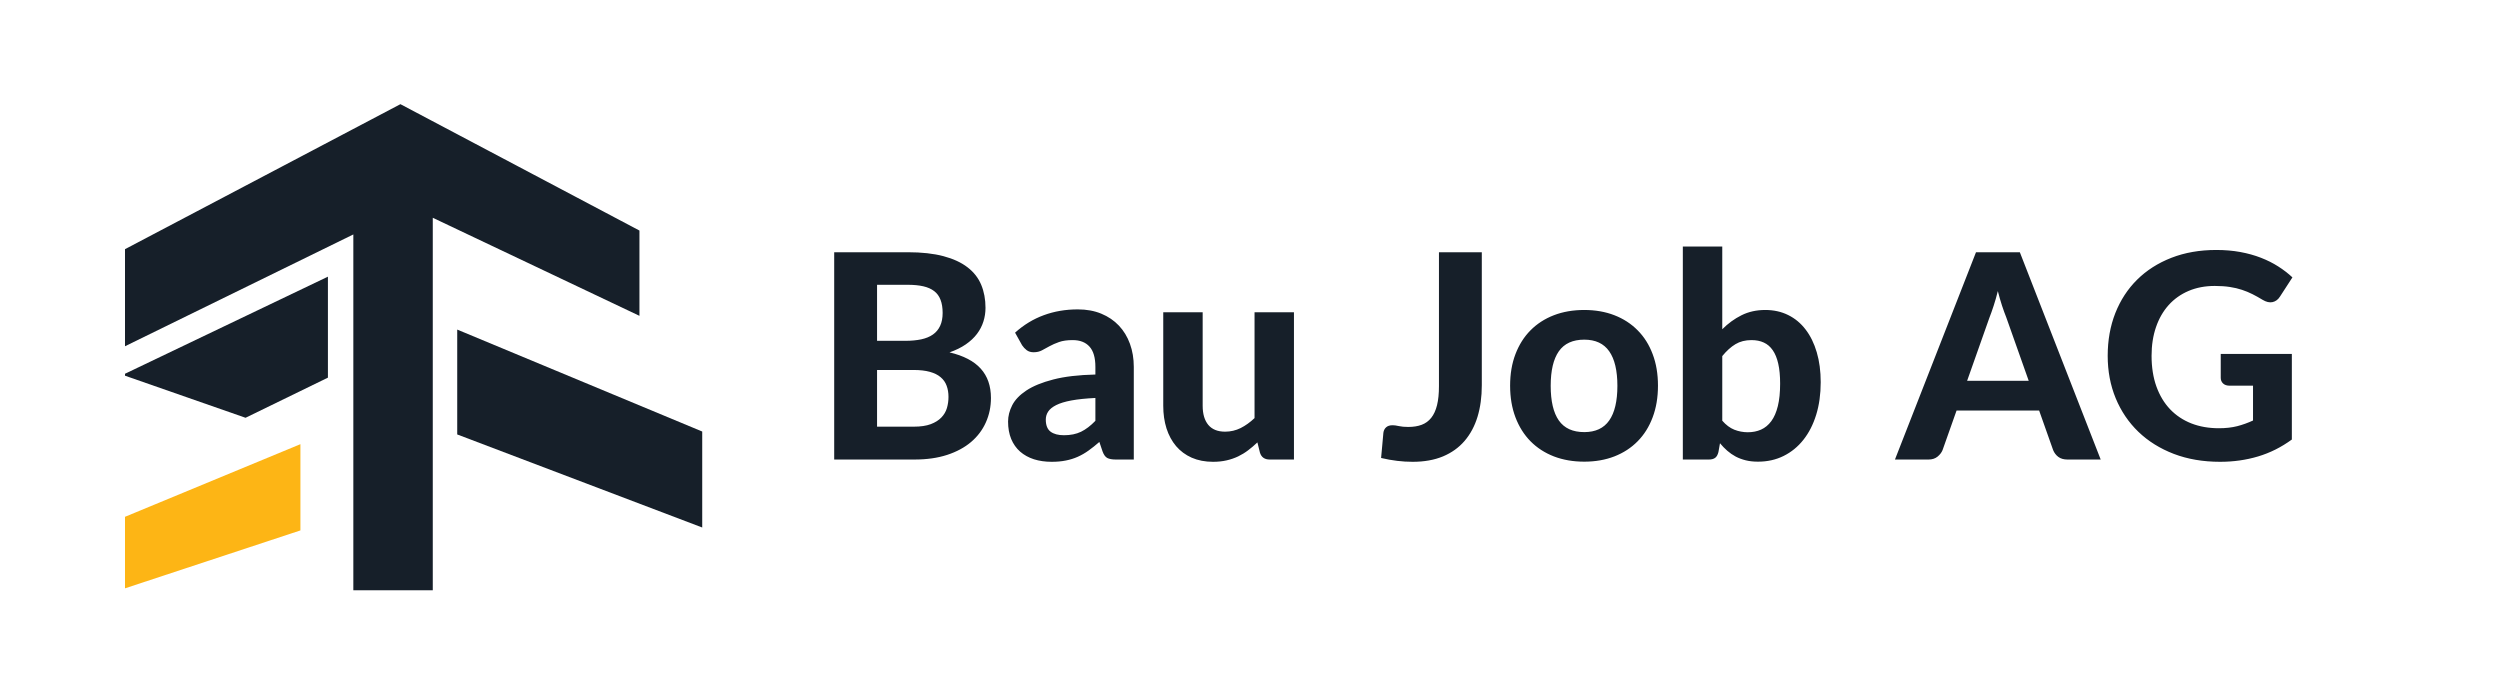
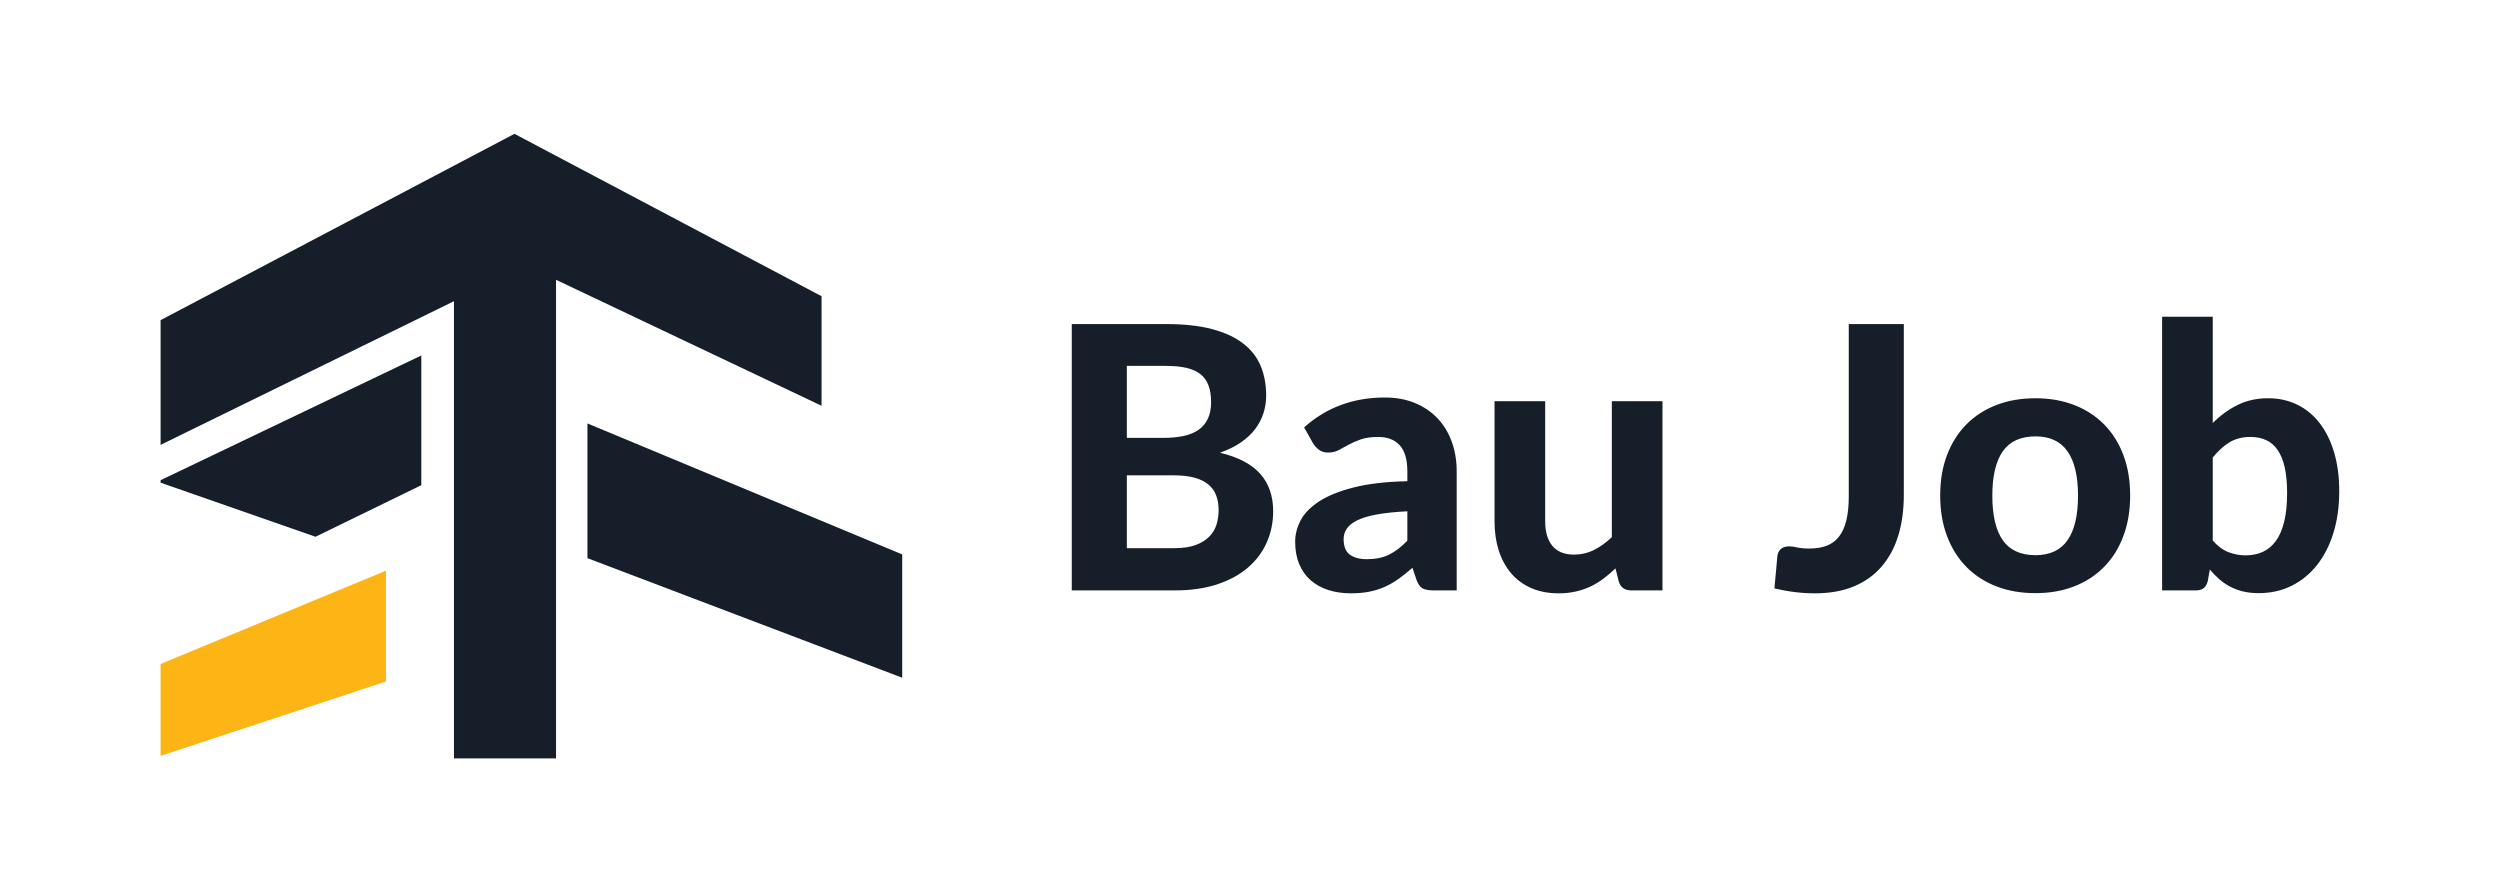
- <svg xmlns="http://www.w3.org/2000/svg" viewBox="0 0 1800 500" role="img" aria-labelledby="title desc">
+ <svg xmlns="http://www.w3.org/2000/svg" viewBox="0 0 1401 500" role="img" aria-labelledby="title desc">
  <polygon points="90.0,179.4 288.3,75.0 460.4,166.0 460.4,227.4 311.6,156.8 311.6,425.0 254.4,425.0 254.4,168.8 90.0,249.3" fill="#161F29" />
  <polygon points="90.0,269.1 236.1,199.2 236.1,271.9 176.8,300.8 90.0,270.5" fill="#161F29" />
  <polygon points="90.0,372.1 216.3,319.8 216.3,381.9 90.0,423.6" fill="#FDB515" />
  <polygon points="329.2,237.3 505.6,310.7 505.6,379.8 329.2,312.8" fill="#161F29" />
-   <path d="M 657.94 307.2 Q 665.33 307.2 670.12 305.4 Q 674.91 303.6 677.77 300.61 Q 680.66 297.62 681.79 293.77 Q 682.91 289.91 682.91 285.79 Q 682.91 281.29 681.56 277.69 Q 680.25 274.09 677.26 271.59 Q 674.3 269.05 669.51 267.73 Q 664.72 266.38 657.71 266.38 L 631.48 266.38 L 631.48 307.2 L 657.94 307.2 Z M 631.48 205.05 L 631.48 245.39 L 651.77 245.39 Q 658.23 245.39 663.27 244.33 Q 668.32 243.24 671.7 240.86 Q 675.1 238.48 676.9 234.62 Q 678.7 230.76 678.7 225.33 Q 678.7 219.77 677.19 215.88 Q 675.71 211.96 672.63 209.61 Q 669.54 207.23 664.82 206.14 Q 660.09 205.05 653.6 205.05 L 631.48 205.05 Z M 653.6 181.61 Q 668.64 181.61 679.28 184.44 Q 689.92 187.27 696.64 192.48 Q 703.39 197.65 706.48 205.08 Q 709.56 212.47 709.56 221.63 Q 709.56 226.78 708.05 231.5 Q 706.57 236.23 703.42 240.41 Q 700.3 244.55 695.35 247.96 Q 690.44 251.34 683.65 253.71 Q 698.86 257.31 706.15 265.45 Q 713.48 273.58 713.48 286.53 Q 713.48 295.98 709.82 304.12 Q 706.19 312.25 699.18 318.23 Q 692.17 324.17 681.95 327.52 Q 671.73 330.86 658.45 330.86 L 600.62 330.86 L 600.62 181.61 L 653.6 181.61 Z M 788.68 286.53 Q 778.27 287.05 771.39 288.33 Q 764.51 289.62 760.43 291.68 Q 756.38 293.73 754.67 296.37 Q 752.97 298.97 752.97 302.06 Q 752.97 308.23 756.41 310.8 Q 759.88 313.37 766.05 313.37 Q 773.12 313.37 778.33 310.87 Q 783.54 308.33 788.68 302.99 L 788.68 286.53 Z M 730.85 239.51 Q 740.21 231.08 751.52 226.94 Q 762.84 222.76 776.02 222.76 Q 785.47 222.76 792.93 225.85 Q 800.38 228.93 805.59 234.43 Q 810.8 239.92 813.56 247.54 Q 816.33 255.16 816.33 264.19 L 816.33 330.86 L 803.37 330.86 Q 799.35 330.86 797.23 329.74 Q 795.14 328.61 793.83 325.01 L 791.54 318.2 Q 787.53 321.7 783.76 324.4 Q 780.04 327.07 776.02 328.87 Q 772 330.67 767.4 331.57 Q 762.84 332.5 757.18 332.5 Q 750.21 332.5 744.42 330.67 Q 738.67 328.8 734.49 325.17 Q 730.34 321.51 728.06 316.07 Q 725.81 310.61 725.81 303.51 Q 725.81 297.62 728.8 291.77 Q 731.79 285.92 739.02 281.13 Q 746.28 276.34 758.37 273.23 Q 770.46 270.08 788.68 269.66 L 788.68 264.19 Q 788.68 254.23 784.44 249.57 Q 780.23 244.87 772.32 244.87 Q 766.44 244.87 762.52 246.26 Q 758.63 247.64 755.7 249.25 Q 752.78 250.82 750.21 252.24 Q 747.63 253.62 744.23 253.62 Q 741.24 253.62 739.24 252.14 Q 737.25 250.63 735.9 248.57 L 730.85 239.51 Z M 931.65 224.82 L 931.65 330.86 L 914.17 330.86 Q 908.7 330.86 907.16 325.91 L 905.33 318.52 Q 902.11 321.6 898.71 324.17 Q 895.33 326.75 891.47 328.61 Q 887.62 330.44 883.15 331.47 Q 878.68 332.5 873.44 332.5 Q 864.79 332.5 858.04 329.54 Q 851.33 326.55 846.79 321.22 Q 842.26 315.85 839.88 308.46 Q 837.54 301.03 837.54 292.19 L 837.54 224.82 L 865.92 224.82 L 865.92 292.19 Q 865.92 301.03 869.97 305.92 Q 874.05 310.8 882.06 310.8 Q 888.03 310.8 893.27 308.2 Q 898.51 305.56 903.27 301.03 L 903.27 224.82 L 931.65 224.82 Z M 1066.9 277.37 Q 1066.9 289.91 1063.82 300.07 Q 1060.73 310.19 1054.5 317.46 Q 1048.29 324.69 1038.94 328.61 Q 1029.58 332.5 1017.11 332.5 Q 1011.46 332.5 1005.96 331.82 Q 1000.46 331.18 994.39 329.74 Q 994.8 325.2 995.22 320.67 Q 995.64 316.14 996.03 311.64 Q 996.35 309.16 997.99 307.68 Q 999.63 306.17 1002.71 306.17 Q 1004.48 306.17 1007.18 306.78 Q 1009.91 307.4 1013.93 307.4 Q 1019.49 307.4 1023.61 305.85 Q 1027.72 304.31 1030.48 300.84 Q 1033.28 297.33 1034.66 291.74 Q 1036.05 286.12 1036.05 278.08 L 1036.05 181.61 L 1066.9 181.61 L 1066.9 277.37 Z M 1140.67 223.18 Q 1152.59 223.18 1162.37 226.97 Q 1172.14 230.76 1179.11 237.83 Q 1186.12 244.87 1189.91 254.97 Q 1193.74 265.03 1193.74 277.69 Q 1193.74 290.33 1189.91 300.48 Q 1186.12 310.61 1179.11 317.71 Q 1172.14 324.79 1162.37 328.61 Q 1152.59 332.4 1140.67 332.4 Q 1128.62 332.4 1118.78 328.61 Q 1108.97 324.79 1101.97 317.71 Q 1094.99 310.61 1091.13 300.48 Q 1087.28 290.33 1087.28 277.69 Q 1087.28 265.03 1091.13 254.97 Q 1094.99 244.87 1101.97 237.83 Q 1108.97 230.76 1118.78 226.97 Q 1128.62 223.18 1140.67 223.18 Z M 1140.67 311.12 Q 1152.79 311.12 1158.64 302.73 Q 1164.52 294.34 1164.52 277.79 Q 1164.52 261.33 1158.64 252.94 Q 1152.79 244.55 1140.67 244.55 Q 1128.23 244.55 1122.35 252.94 Q 1116.5 261.33 1116.5 277.79 Q 1116.5 294.34 1122.35 302.73 Q 1128.23 311.12 1140.67 311.12 Z M 1240.03 302.9 Q 1244.05 307.52 1248.71 309.39 Q 1253.4 311.22 1258.45 311.22 Q 1263.69 311.22 1267.96 309.32 Q 1272.24 307.4 1275.32 303.25 Q 1278.41 299.07 1280.05 292.38 Q 1281.69 285.7 1281.69 276.25 Q 1281.69 267.79 1280.34 261.88 Q 1279.02 255.96 1276.38 252.17 Q 1273.78 248.38 1269.95 246.64 Q 1266.16 244.87 1261.11 244.87 Q 1254.43 244.87 1249.54 247.8 Q 1244.66 250.72 1240.03 256.38 L 1240.03 302.9 Z M 1240.03 237.06 Q 1246.3 230.76 1253.91 226.97 Q 1261.53 223.18 1270.98 223.18 Q 1280.14 223.18 1287.5 226.84 Q 1294.87 230.47 1300.04 237.26 Q 1305.25 244.04 1308.08 253.68 Q 1310.91 263.29 1310.91 275.22 Q 1310.91 288.08 1307.66 298.62 Q 1304.41 309.16 1298.43 316.68 Q 1292.49 324.17 1284.19 328.29 Q 1275.93 332.4 1265.74 332.4 Q 1260.79 332.4 1256.87 331.41 Q 1252.98 330.44 1249.67 328.71 Q 1246.39 326.94 1243.63 324.53 Q 1240.86 322.12 1238.39 319.13 L 1237.26 325.52 Q 1236.52 328.48 1234.88 329.67 Q 1233.24 330.86 1230.45 330.86 L 1211.64 330.86 L 1211.64 177.5 L 1240.03 177.5 L 1240.03 237.06 Z M 1460.68 274.19 L 1444.51 228.51 Q 1443.06 224.91 1441.46 220.09 Q 1439.88 215.24 1438.44 209.58 Q 1437.02 215.33 1435.41 220.22 Q 1433.81 225.11 1432.39 228.71 L 1416.32 274.19 L 1460.68 274.19 Z M 1512.5 330.86 L 1488.55 330.86 Q 1484.53 330.86 1481.99 328.96 Q 1479.48 327.07 1478.26 324.08 L 1468.17 295.57 L 1408.73 295.57 L 1398.64 324.08 Q 1397.61 326.65 1395.04 328.77 Q 1392.47 330.86 1388.55 330.86 L 1364.37 330.86 L 1422.72 181.61 L 1454.28 181.61 L 1512.5 330.86 Z M 1598.93 254.84 L 1650.13 254.84 L 1650.13 316.46 Q 1638.72 324.79 1625.8 328.64 Q 1612.91 332.5 1598.51 332.5 Q 1580.09 332.5 1565.17 326.81 Q 1550.26 321.09 1539.65 310.9 Q 1529.08 300.71 1523.29 286.73 Q 1517.54 272.74 1517.54 256.19 Q 1517.54 239.41 1523.03 225.43 Q 1528.56 211.44 1538.72 201.38 Q 1548.91 191.29 1563.37 185.63 Q 1577.84 179.98 1595.71 179.98 Q 1604.97 179.98 1613 181.45 Q 1621.04 182.93 1627.82 185.57 Q 1634.61 188.2 1640.26 191.8 Q 1645.92 195.4 1650.55 199.71 L 1641.61 213.5 Q 1639.56 216.78 1636.24 217.52 Q 1632.97 218.23 1629.04 215.85 Q 1625.35 213.6 1621.78 211.8 Q 1618.24 210 1614.23 208.68 Q 1610.24 207.33 1605.48 206.62 Q 1600.76 205.88 1594.59 205.88 Q 1584.2 205.88 1575.75 209.48 Q 1567.33 213.08 1561.41 219.67 Q 1555.5 226.26 1552.32 235.52 Q 1549.13 244.78 1549.13 256.19 Q 1549.13 268.53 1552.61 278.27 Q 1556.11 287.98 1562.47 294.67 Q 1568.87 301.35 1577.77 304.86 Q 1586.68 308.33 1597.58 308.33 Q 1604.97 308.33 1610.79 306.85 Q 1616.6 305.34 1622.17 302.77 L 1622.17 277.69 L 1605.29 277.69 Q 1602.3 277.69 1600.6 276.09 Q 1598.93 274.48 1598.93 272.04 L 1598.93 254.84 Z" fill="#161F29" />
+   <path d="M 657.94 307.2 Q 665.33 307.2 670.12 305.4 Q 674.91 303.6 677.77 300.61 Q 680.66 297.62 681.79 293.77 Q 682.91 289.91 682.91 285.79 Q 682.91 281.29 681.56 277.69 Q 680.25 274.09 677.26 271.59 Q 674.3 269.05 669.51 267.73 Q 664.72 266.38 657.71 266.38 L 631.48 266.38 L 631.48 307.2 L 657.94 307.2 Z M 631.48 205.05 L 631.48 245.39 L 651.77 245.39 Q 658.23 245.39 663.27 244.33 Q 668.32 243.24 671.7 240.86 Q 675.1 238.48 676.9 234.62 Q 678.7 230.76 678.7 225.33 Q 678.7 219.77 677.19 215.88 Q 675.71 211.96 672.63 209.61 Q 669.54 207.23 664.82 206.14 Q 660.09 205.05 653.6 205.05 L 631.48 205.05 Z M 653.6 181.61 Q 668.64 181.61 679.28 184.44 Q 689.92 187.27 696.64 192.48 Q 703.39 197.65 706.48 205.08 Q 709.56 212.47 709.56 221.63 Q 709.56 226.78 708.05 231.5 Q 706.57 236.23 703.42 240.41 Q 700.3 244.55 695.35 247.96 Q 690.44 251.34 683.65 253.71 Q 698.86 257.31 706.15 265.45 Q 713.48 273.58 713.48 286.53 Q 713.48 295.98 709.82 304.12 Q 706.19 312.25 699.18 318.23 Q 692.17 324.17 681.95 327.52 Q 671.73 330.86 658.45 330.86 L 600.62 330.86 L 600.62 181.61 L 653.6 181.61 Z M 788.68 286.53 Q 778.27 287.05 771.39 288.33 Q 764.51 289.62 760.43 291.68 Q 756.38 293.73 754.67 296.37 Q 752.97 298.97 752.97 302.06 Q 752.97 308.23 756.41 310.8 Q 759.88 313.37 766.05 313.37 Q 773.12 313.37 778.33 310.87 Q 783.54 308.33 788.68 302.99 L 788.68 286.53 Z M 730.85 239.51 Q 740.21 231.08 751.52 226.94 Q 762.84 222.76 776.02 222.76 Q 785.47 222.76 792.93 225.85 Q 800.38 228.93 805.59 234.43 Q 810.8 239.92 813.56 247.54 Q 816.33 255.16 816.33 264.19 L 816.33 330.86 L 803.37 330.86 Q 799.35 330.86 797.23 329.74 Q 795.14 328.61 793.83 325.01 L 791.54 318.2 Q 787.53 321.7 783.76 324.4 Q 780.04 327.07 776.02 328.87 Q 772 330.67 767.4 331.57 Q 762.84 332.5 757.18 332.5 Q 750.21 332.5 744.42 330.67 Q 738.67 328.8 734.49 325.17 Q 730.34 321.51 728.06 316.07 Q 725.81 310.61 725.81 303.51 Q 725.81 297.62 728.8 291.77 Q 731.79 285.92 739.02 281.13 Q 746.28 276.34 758.37 273.23 Q 770.46 270.08 788.68 269.66 L 788.68 264.19 Q 788.68 254.23 784.44 249.57 Q 780.23 244.87 772.32 244.87 Q 766.44 244.87 762.52 246.26 Q 758.63 247.64 755.7 249.25 Q 752.78 250.82 750.21 252.24 Q 747.63 253.62 744.23 253.62 Q 741.24 253.62 739.24 252.14 Q 737.25 250.63 735.9 248.57 L 730.85 239.51 Z M 931.65 224.82 L 931.65 330.86 L 914.17 330.86 Q 908.7 330.86 907.16 325.91 L 905.33 318.52 Q 902.11 321.6 898.71 324.17 Q 895.33 326.75 891.47 328.61 Q 887.62 330.44 883.15 331.47 Q 878.68 332.5 873.44 332.5 Q 864.79 332.5 858.04 329.54 Q 851.33 326.55 846.79 321.22 Q 842.26 315.85 839.88 308.46 Q 837.54 301.03 837.54 292.19 L 837.54 224.82 L 865.92 224.82 L 865.92 292.19 Q 865.92 301.03 869.97 305.92 Q 874.05 310.8 882.06 310.8 Q 888.03 310.8 893.27 308.2 Q 898.51 305.56 903.27 301.03 L 903.27 224.82 L 931.65 224.82 Z M 1066.9 277.37 Q 1066.9 289.91 1063.82 300.07 Q 1060.73 310.19 1054.5 317.46 Q 1048.29 324.69 1038.94 328.61 Q 1029.58 332.5 1017.11 332.5 Q 1011.46 332.5 1005.96 331.82 Q 1000.46 331.18 994.39 329.74 Q 994.8 325.2 995.22 320.67 Q 995.64 316.14 996.03 311.64 Q 996.35 309.16 997.99 307.68 Q 999.63 306.17 1002.71 306.17 Q 1004.48 306.17 1007.18 306.78 Q 1009.91 307.4 1013.93 307.4 Q 1019.49 307.4 1023.61 305.85 Q 1027.72 304.31 1030.48 300.84 Q 1033.28 297.33 1034.66 291.74 Q 1036.05 286.12 1036.05 278.08 L 1036.05 181.61 L 1066.9 181.61 L 1066.9 277.37 Z M 1140.67 223.18 Q 1152.59 223.18 1162.37 226.97 Q 1172.14 230.76 1179.11 237.83 Q 1186.12 244.87 1189.91 254.97 Q 1193.74 265.03 1193.74 277.69 Q 1193.74 290.33 1189.91 300.48 Q 1186.12 310.61 1179.11 317.71 Q 1172.14 324.79 1162.37 328.61 Q 1152.59 332.4 1140.67 332.4 Q 1128.62 332.4 1118.78 328.61 Q 1108.97 324.79 1101.97 317.71 Q 1094.99 310.61 1091.13 300.48 Q 1087.28 290.33 1087.28 277.69 Q 1087.28 265.03 1091.13 254.97 Q 1094.99 244.87 1101.97 237.83 Q 1108.97 230.76 1118.78 226.97 Q 1128.62 223.18 1140.67 223.18 Z M 1140.67 311.12 Q 1152.79 311.12 1158.64 302.73 Q 1164.52 294.34 1164.52 277.79 Q 1164.52 261.33 1158.64 252.94 Q 1152.79 244.55 1140.67 244.55 Q 1128.23 244.55 1122.35 252.94 Q 1116.5 261.33 1116.5 277.79 Q 1116.5 294.34 1122.35 302.73 Q 1128.23 311.12 1140.67 311.12 Z M 1240.03 302.9 Q 1244.05 307.52 1248.71 309.39 Q 1253.4 311.22 1258.45 311.22 Q 1263.69 311.22 1267.96 309.32 Q 1272.24 307.4 1275.32 303.25 Q 1278.41 299.07 1280.05 292.38 Q 1281.69 285.7 1281.69 276.25 Q 1281.69 267.79 1280.34 261.88 Q 1279.02 255.96 1276.38 252.17 Q 1273.78 248.38 1269.95 246.64 Q 1266.16 244.87 1261.11 244.87 Q 1254.43 244.87 1249.54 247.8 Q 1244.66 250.72 1240.03 256.38 L 1240.03 302.9 Z M 1240.03 237.06 Q 1246.3 230.76 1253.91 226.97 Q 1261.53 223.18 1270.98 223.18 Q 1280.14 223.18 1287.5 226.84 Q 1294.87 230.47 1300.04 237.26 Q 1305.25 244.04 1308.08 253.68 Q 1310.91 263.29 1310.91 275.22 Q 1310.91 288.08 1307.66 298.62 Q 1304.41 309.16 1298.43 316.68 Q 1292.49 324.17 1284.19 328.29 Q 1275.93 332.4 1265.74 332.4 Q 1260.79 332.4 1256.87 331.41 Q 1252.98 330.44 1249.67 328.71 Q 1246.39 326.94 1243.63 324.53 Q 1240.86 322.12 1238.39 319.13 L 1237.26 325.52 Q 1236.52 328.48 1234.88 329.67 Q 1233.24 330.86 1230.45 330.86 L 1211.64 330.86 L 1211.64 177.5 L 1240.03 177.5 L 1240.03 237.06 Z" fill="#161F29" />
</svg>
